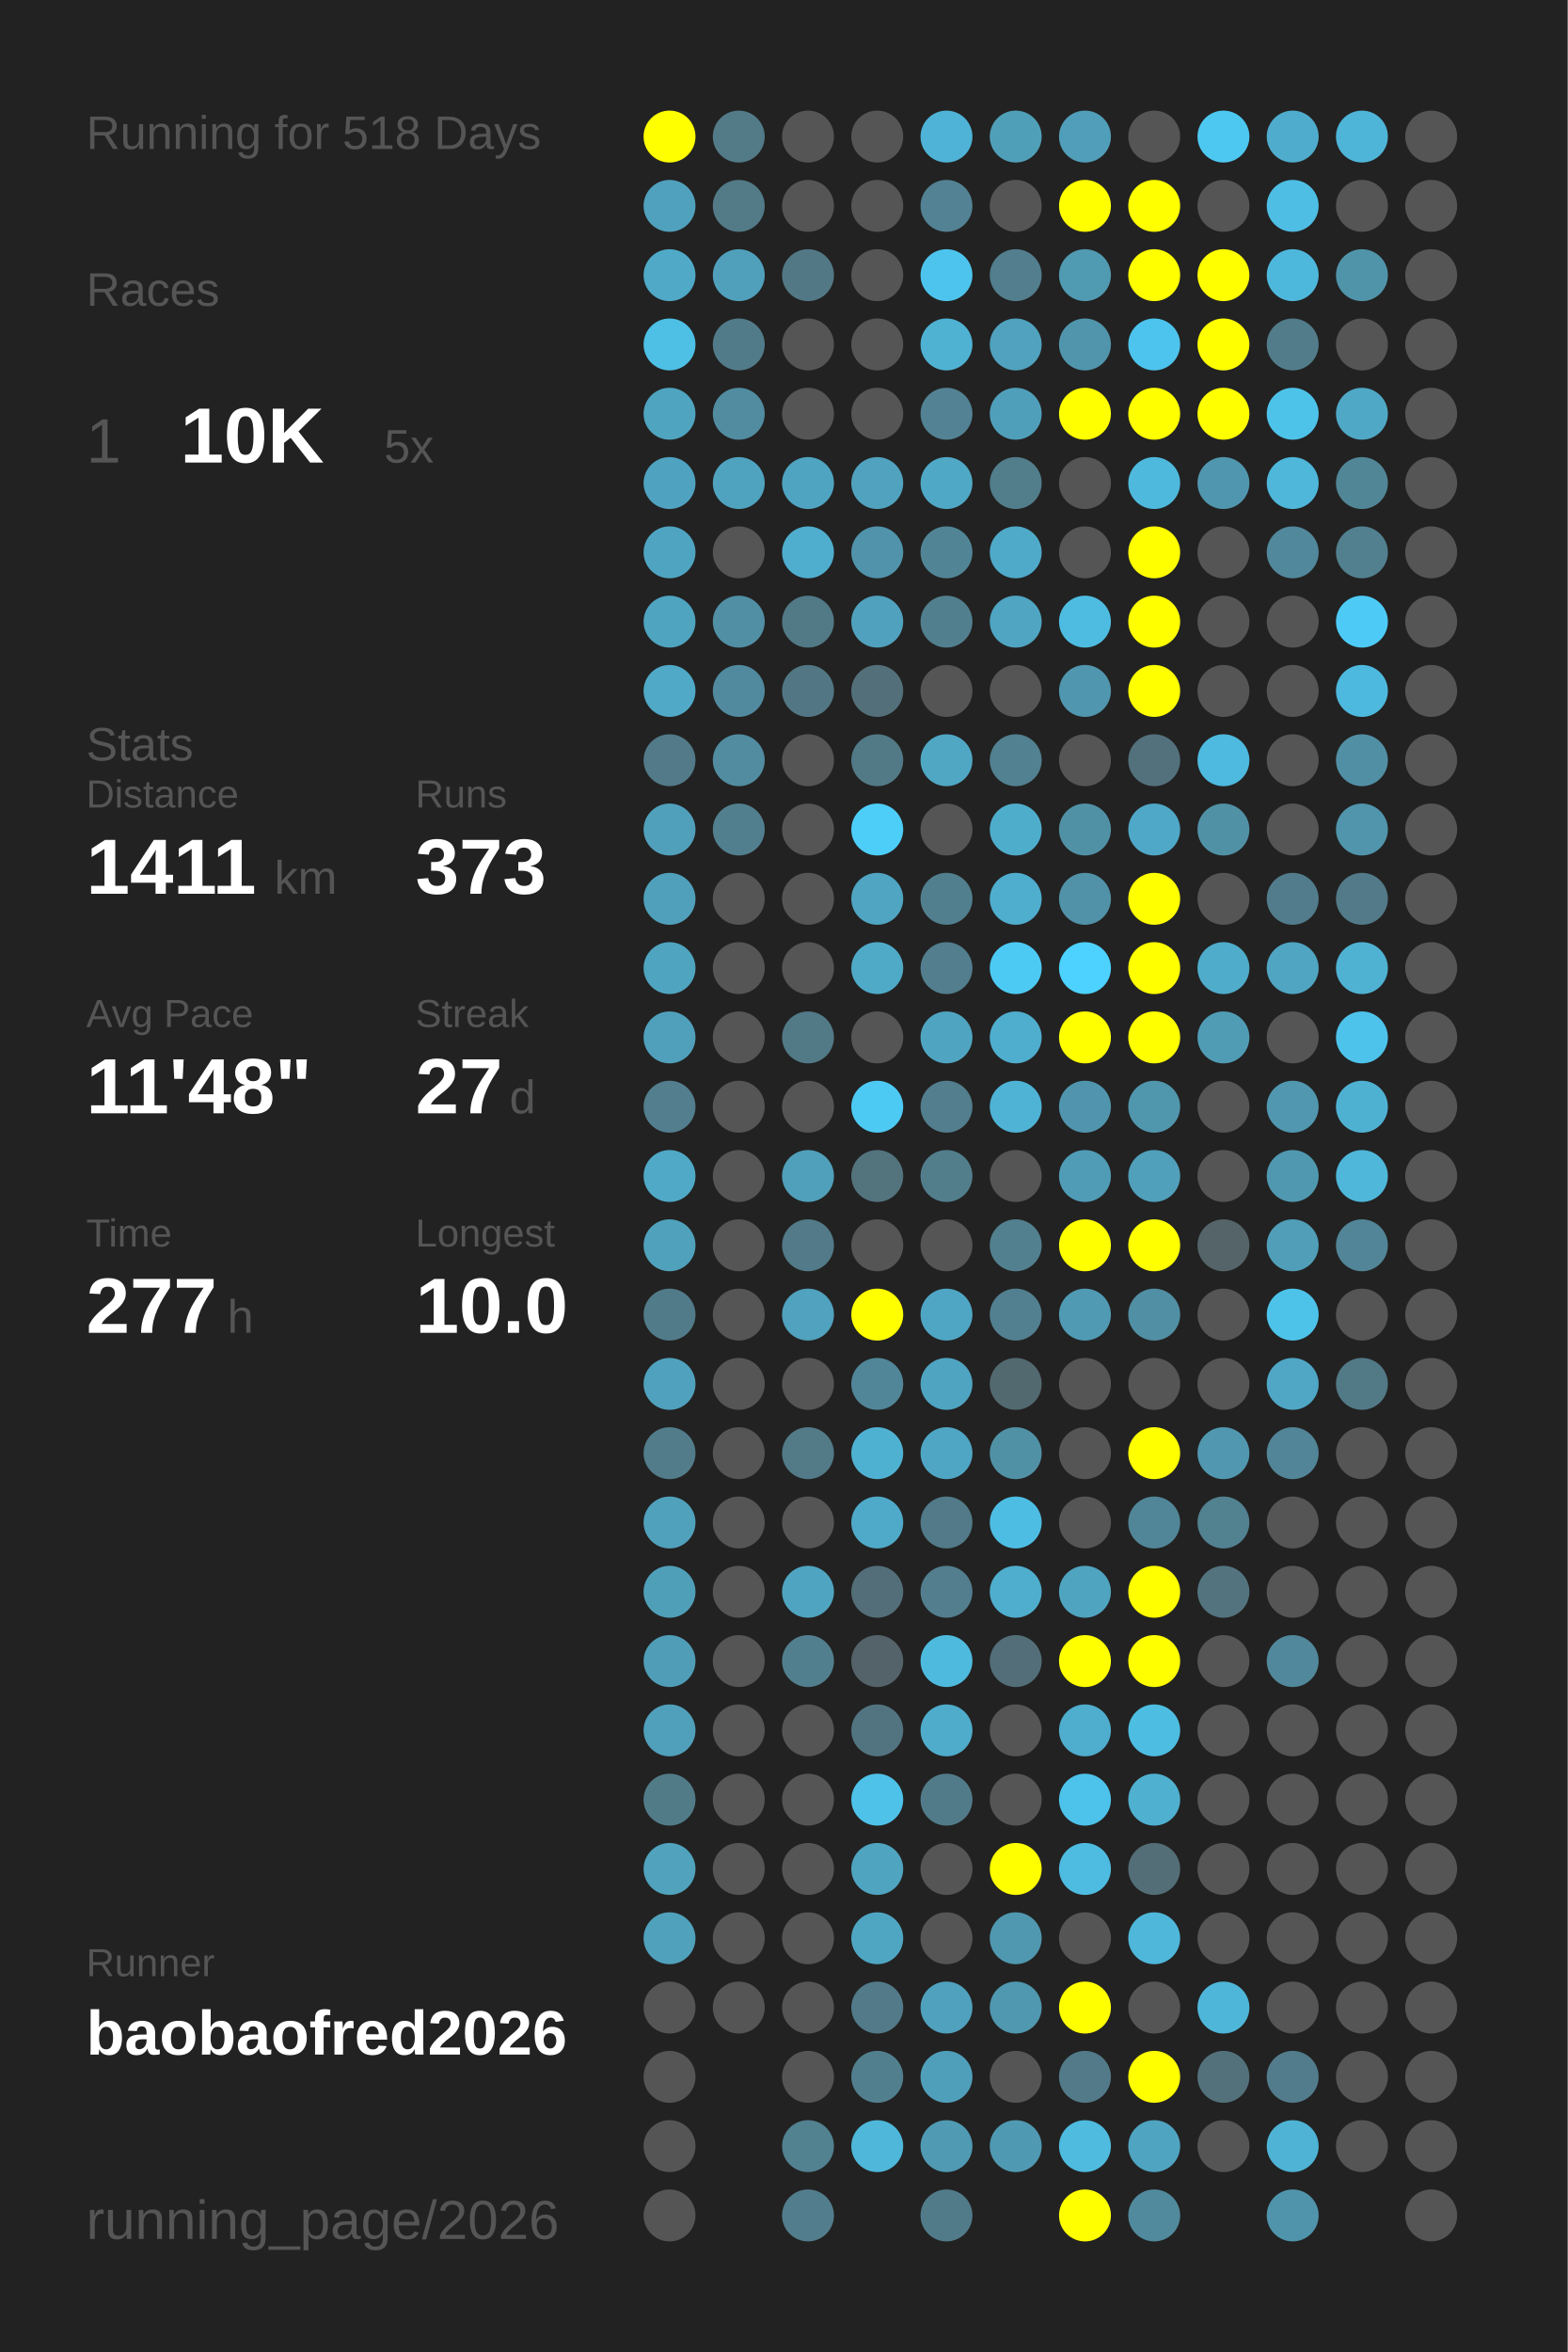
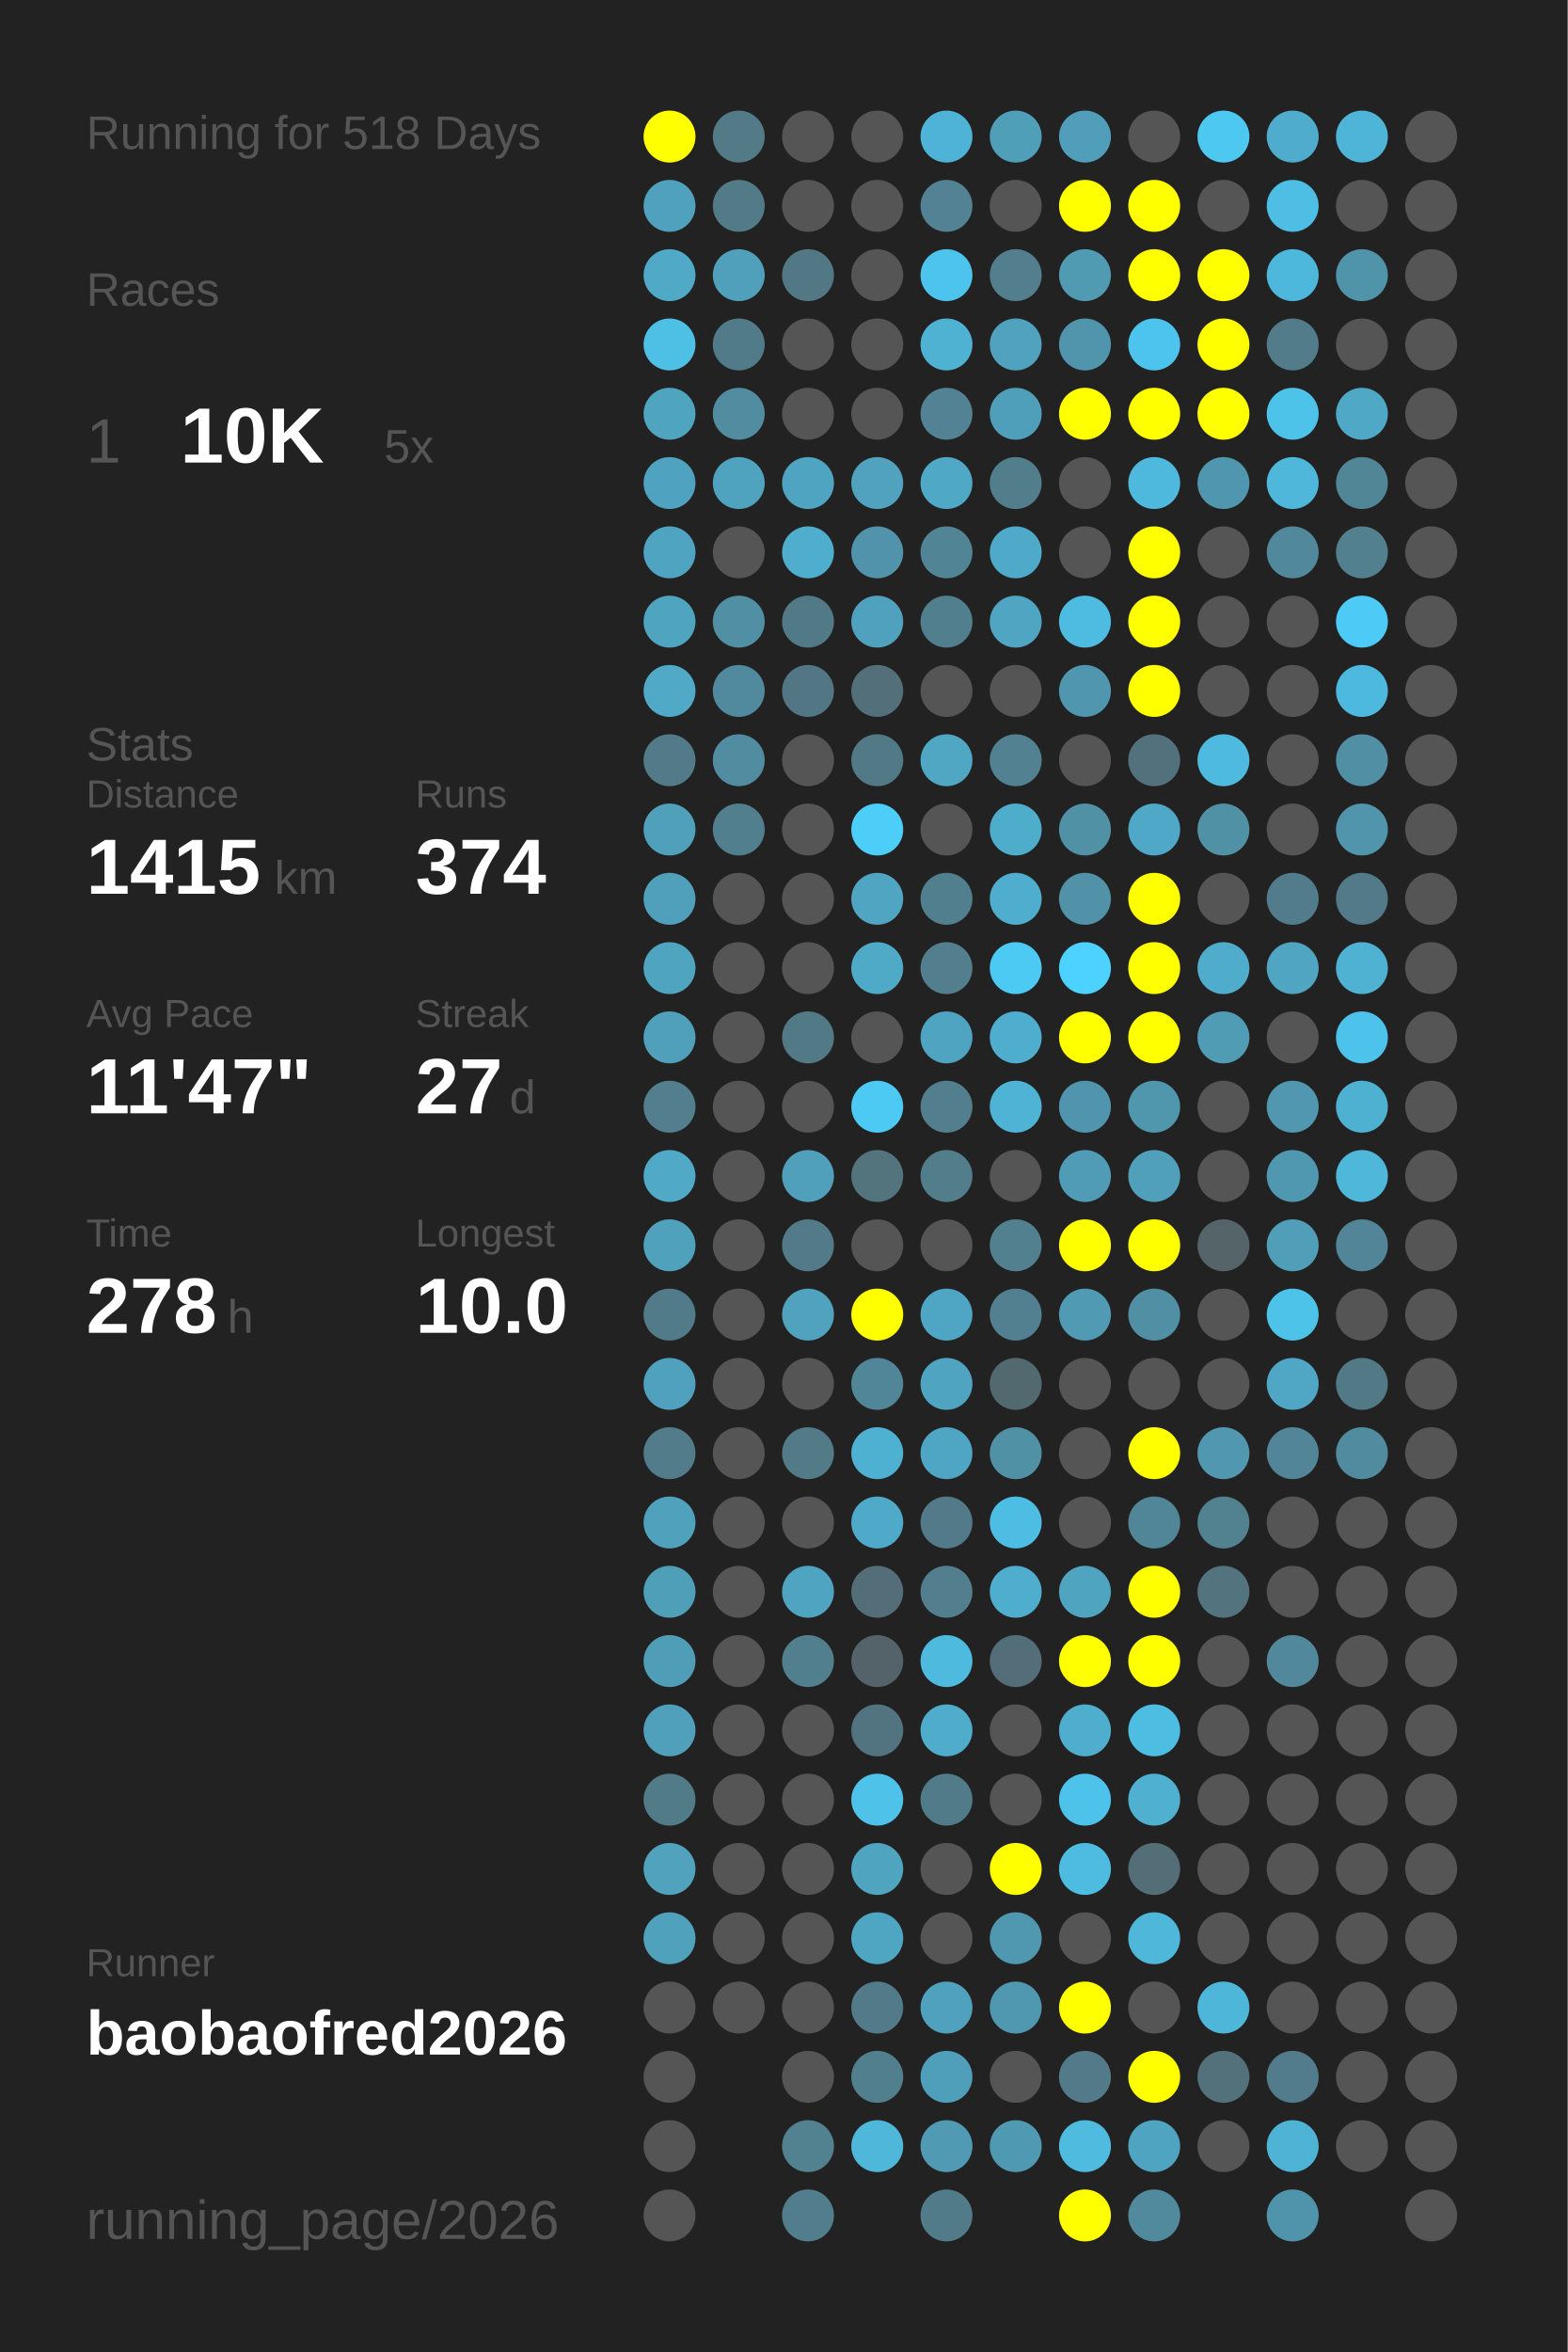
<svg xmlns="http://www.w3.org/2000/svg" baseProfile="full" height="300mm" version="1.1" viewBox="0,0,200,300" width="200mm">
  <defs />
  <rect fill="#222222" height="300" width="200" x="0" y="0" />
  <text fill="#555555" style="font-size:6px; font-family:Arial;" x="11" y="19">Running for 518 Days</text>
  <text fill="#555555" style="font-size:6px; font-family:Arial;" x="11" y="39">Races</text>
  <text fill="#555555" style="font-size:8px; font-family:Arial;" x="11" y="59">1</text>
  <text fill="#FFFFFF" style="font-size:10px; font-family:Arial; font-weight:bold;" x="23" y="59">10K</text>
  <text fill="#555555" style="font-size:6px; font-family:Arial;" x="49" y="59">5x</text>
  <text fill="#555555" style="font-size:6px; font-family:Arial;" x="11" y="97">Stats</text>
  <text fill="#555555" style="font-size:5px; font-family:Arial;" x="11" y="103">Distance</text>
-   <text fill="#FFFFFF" style="font-size:10px; font-family:Arial; font-weight:bold;" x="11" y="114">1411</text>
+   <text fill="#FFFFFF" style="font-size:10px; font-family:Arial; font-weight:bold;" x="11" y="114">1415</text>
  <text fill="#555555" style="font-size:6px; font-family:Arial;" x="35" y="114">km</text>
  <text fill="#555555" style="font-size:5px; font-family:Arial;" x="53" y="103">Runs</text>
-   <text fill="#FFFFFF" style="font-size:10px; font-family:Arial; font-weight:bold;" x="53" y="114">373</text>
+   <text fill="#FFFFFF" style="font-size:10px; font-family:Arial; font-weight:bold;" x="53" y="114">374</text>
  <text fill="#555555" style="font-size:5px; font-family:Arial;" x="11" y="131">Avg Pace</text>
-   <text fill="#FFFFFF" style="font-size:10px; font-family:Arial; font-weight:bold;" x="11" y="142">11'48"</text>
+   <text fill="#FFFFFF" style="font-size:10px; font-family:Arial; font-weight:bold;" x="11" y="142">11'47"</text>
  <text fill="#555555" style="font-size:5px; font-family:Arial;" x="53" y="131">Streak</text>
  <text fill="#FFFFFF" style="font-size:10px; font-family:Arial; font-weight:bold;" x="53" y="142">27</text>
  <text fill="#555555" style="font-size:6px; font-family:Arial;" x="65" y="142">d</text>
  <text fill="#555555" style="font-size:5px; font-family:Arial;" x="11" y="159">Time</text>
-   <text fill="#FFFFFF" style="font-size:10px; font-family:Arial; font-weight:bold;" x="11" y="170">277</text>
+   <text fill="#FFFFFF" style="font-size:10px; font-family:Arial; font-weight:bold;" x="11" y="170">278</text>
  <text fill="#555555" style="font-size:6px; font-family:Arial;" x="29" y="170">h</text>
  <text fill="#555555" style="font-size:5px; font-family:Arial;" x="53" y="159">Longest</text>
  <text fill="#FFFFFF" style="font-size:10px; font-family:Arial; font-weight:bold;" x="53" y="170">10.0</text>
  <text fill="#555555" style="font-size:5px; font-family:Arial;" x="11" y="252.065">Runner</text>
  <text fill="#FFFFFF" style="font-size:8px; font-family:Arial; font-weight:bold;" x="11" y="262.065">baobaofred2026</text>
  <text fill="#555555" style="font-size:7px; font-family:Arial;" x="11" y="285.581">running_page/2026</text>
  <circle cx="85.417" cy="17.419" fill="#FFFF00" r="3.312" />
  <circle cx="85.417" cy="26.258" fill="#50a1bd" r="3.312" />
  <circle cx="85.417" cy="35.097" fill="#4fa9c7" r="3.312" />
  <circle cx="85.417" cy="43.935" fill="#4ebfe5" r="3.312" />
  <circle cx="85.417" cy="52.774" fill="#4fa4c0" r="3.312" />
  <circle cx="85.417" cy="61.613" fill="#4fa3c0" r="3.312" />
  <circle cx="85.417" cy="70.452" fill="#4fa5c1" r="3.312" />
  <circle cx="85.417" cy="79.29" fill="#4fa4c0" r="3.312" />
  <circle cx="85.417" cy="88.129" fill="#4fa9c7" r="3.312" />
  <circle cx="85.417" cy="96.968" fill="#527a88" r="3.312" />
  <circle cx="85.417" cy="105.806" fill="#50a0bb" r="3.312" />
  <circle cx="85.417" cy="114.645" fill="#50a0bb" r="3.312" />
  <circle cx="85.417" cy="123.484" fill="#4fa4c0" r="3.312" />
  <circle cx="85.417" cy="132.323" fill="#50a0bc" r="3.312" />
  <circle cx="85.417" cy="141.161" fill="#527e8d" r="3.312" />
  <circle cx="85.417" cy="150" fill="#4fa9c7" r="3.312" />
  <circle cx="85.417" cy="158.839" fill="#50a1bc" r="3.312" />
  <circle cx="85.417" cy="167.677" fill="#527b89" r="3.312" />
  <circle cx="85.417" cy="176.516" fill="#50a1bd" r="3.312" />
  <circle cx="85.417" cy="185.355" fill="#527c8a" r="3.312" />
  <circle cx="85.417" cy="194.194" fill="#50a1bc" r="3.312" />
  <circle cx="85.417" cy="203.032" fill="#509fb9" r="3.312" />
  <circle cx="85.417" cy="211.871" fill="#509db7" r="3.312" />
  <circle cx="85.417" cy="220.71" fill="#50a0bb" r="3.312" />
  <circle cx="85.417" cy="229.548" fill="#527b88" r="3.312" />
  <circle cx="85.417" cy="238.387" fill="#50a2bd" r="3.312" />
  <circle cx="85.417" cy="247.226" fill="#50a1bc" r="3.312" />
  <circle cx="85.417" cy="256.065" fill="#555555" r="3.312" />
  <circle cx="85.417" cy="264.903" fill="#555555" r="3.312" />
  <circle cx="85.417" cy="273.742" fill="#555555" r="3.312" />
  <circle cx="85.417" cy="282.581" fill="#555555" r="3.312" />
  <circle cx="94.25" cy="17.419" fill="#527a87" r="3.312" />
  <circle cx="94.25" cy="26.258" fill="#527a87" r="3.312" />
  <circle cx="94.25" cy="35.097" fill="#50a0bc" r="3.312" />
  <circle cx="94.25" cy="43.935" fill="#527b89" r="3.312" />
  <circle cx="94.25" cy="52.774" fill="#518ca0" r="3.312" />
  <circle cx="94.25" cy="61.613" fill="#4fa3bf" r="3.312" />
  <circle cx="94.25" cy="70.452" fill="#555555" r="3.312" />
  <circle cx="94.25" cy="79.29" fill="#518fa4" r="3.312" />
  <circle cx="94.25" cy="88.129" fill="#518a9e" r="3.312" />
  <circle cx="94.25" cy="96.968" fill="#518ca0" r="3.312" />
  <circle cx="94.25" cy="105.806" fill="#527f8e" r="3.312" />
  <circle cx="94.25" cy="114.645" fill="#555555" r="3.312" />
  <circle cx="94.25" cy="123.484" fill="#555555" r="3.312" />
  <circle cx="94.25" cy="132.323" fill="#555555" r="3.312" />
  <circle cx="94.25" cy="141.161" fill="#555555" r="3.312" />
  <circle cx="94.25" cy="150" fill="#555555" r="3.312" />
  <circle cx="94.25" cy="158.839" fill="#555555" r="3.312" />
  <circle cx="94.25" cy="167.677" fill="#555555" r="3.312" />
  <circle cx="94.25" cy="176.516" fill="#555555" r="3.312" />
  <circle cx="94.25" cy="185.355" fill="#555555" r="3.312" />
  <circle cx="94.25" cy="194.194" fill="#555555" r="3.312" />
  <circle cx="94.25" cy="203.032" fill="#555555" r="3.312" />
  <circle cx="94.25" cy="211.871" fill="#555555" r="3.312" />
  <circle cx="94.25" cy="220.71" fill="#555555" r="3.312" />
  <circle cx="94.25" cy="229.548" fill="#555555" r="3.312" />
  <circle cx="94.25" cy="238.387" fill="#555555" r="3.312" />
  <circle cx="94.25" cy="247.226" fill="#555555" r="3.312" />
  <circle cx="94.25" cy="256.065" fill="#555555" r="3.312" />
  <circle cx="103.083" cy="17.419" fill="#555555" r="3.312" />
  <circle cx="103.083" cy="26.258" fill="#555555" r="3.312" />
  <circle cx="103.083" cy="35.097" fill="#527885" r="3.312" />
  <circle cx="103.083" cy="43.935" fill="#555555" r="3.312" />
  <circle cx="103.083" cy="52.774" fill="#555555" r="3.312" />
  <circle cx="103.083" cy="61.613" fill="#4fa4c1" r="3.312" />
  <circle cx="103.083" cy="70.452" fill="#4faece" r="3.312" />
  <circle cx="103.083" cy="79.29" fill="#527986" r="3.312" />
  <circle cx="103.083" cy="88.129" fill="#527683" r="3.312" />
  <circle cx="103.083" cy="96.968" fill="#555555" r="3.312" />
  <circle cx="103.083" cy="105.806" fill="#555555" r="3.312" />
  <circle cx="103.083" cy="114.645" fill="#555555" r="3.312" />
  <circle cx="103.083" cy="123.484" fill="#555555" r="3.312" />
  <circle cx="103.083" cy="132.323" fill="#527986" r="3.312" />
  <circle cx="103.083" cy="141.161" fill="#555555" r="3.312" />
  <circle cx="103.083" cy="150" fill="#50a0bb" r="3.312" />
  <circle cx="103.083" cy="158.839" fill="#527a88" r="3.312" />
  <circle cx="103.083" cy="167.677" fill="#50a2be" r="3.312" />
  <circle cx="103.083" cy="176.516" fill="#555555" r="3.312" />
  <circle cx="103.083" cy="185.355" fill="#527a87" r="3.312" />
  <circle cx="103.083" cy="194.194" fill="#555555" r="3.312" />
  <circle cx="103.083" cy="203.032" fill="#4fa5c1" r="3.312" />
  <circle cx="103.083" cy="211.871" fill="#527f8e" r="3.312" />
  <circle cx="103.083" cy="220.71" fill="#555555" r="3.312" />
  <circle cx="103.083" cy="229.548" fill="#555555" r="3.312" />
  <circle cx="103.083" cy="238.387" fill="#555555" r="3.312" />
  <circle cx="103.083" cy="247.226" fill="#555555" r="3.312" />
  <circle cx="103.083" cy="256.065" fill="#555555" r="3.312" />
  <circle cx="103.083" cy="264.903" fill="#555555" r="3.312" />
  <circle cx="103.083" cy="273.742" fill="#528190" r="3.312" />
  <circle cx="103.083" cy="282.581" fill="#527d8c" r="3.312" />
  <circle cx="111.917" cy="17.419" fill="#555555" r="3.312" />
  <circle cx="111.917" cy="26.258" fill="#555555" r="3.312" />
  <circle cx="111.917" cy="35.097" fill="#555555" r="3.312" />
  <circle cx="111.917" cy="43.935" fill="#555555" r="3.312" />
  <circle cx="111.917" cy="52.774" fill="#555555" r="3.312" />
  <circle cx="111.917" cy="61.613" fill="#50a2be" r="3.312" />
  <circle cx="111.917" cy="70.452" fill="#5093aa" r="3.312" />
  <circle cx="111.917" cy="79.29" fill="#50a1bd" r="3.312" />
  <circle cx="111.917" cy="88.129" fill="#53707a" r="3.312" />
  <circle cx="111.917" cy="96.968" fill="#527986" r="3.312" />
  <circle cx="111.917" cy="105.806" fill="#4dcef9" r="3.312" />
  <circle cx="111.917" cy="114.645" fill="#4fa5c2" r="3.312" />
  <circle cx="111.917" cy="123.484" fill="#4faac8" r="3.312" />
  <circle cx="111.917" cy="132.323" fill="#555555" r="3.312" />
  <circle cx="111.917" cy="141.161" fill="#4dcaf4" r="3.312" />
  <circle cx="111.917" cy="150" fill="#53737d" r="3.312" />
  <circle cx="111.917" cy="158.839" fill="#555555" r="3.312" />
  <circle cx="111.917" cy="167.677" fill="#FFFF00" r="3.312" />
  <circle cx="111.917" cy="176.516" fill="#518698" r="3.312" />
  <circle cx="111.917" cy="185.355" fill="#4fb1d2" r="3.312" />
  <circle cx="111.917" cy="194.194" fill="#4faac9" r="3.312" />
  <circle cx="111.917" cy="203.032" fill="#536e78" r="3.312" />
  <circle cx="111.917" cy="211.871" fill="#546369" r="3.312" />
  <circle cx="111.917" cy="220.71" fill="#527480" r="3.312" />
  <circle cx="111.917" cy="229.548" fill="#4ec2e9" r="3.312" />
  <circle cx="111.917" cy="238.387" fill="#4fa4c0" r="3.312" />
  <circle cx="111.917" cy="247.226" fill="#4fa6c3" r="3.312" />
  <circle cx="111.917" cy="256.065" fill="#527a88" r="3.312" />
  <circle cx="111.917" cy="264.903" fill="#527f8e" r="3.312" />
  <circle cx="111.917" cy="273.742" fill="#4eb7da" r="3.312" />
  <circle cx="120.75" cy="17.419" fill="#4eb3d6" r="3.312" />
  <circle cx="120.75" cy="26.258" fill="#528293" r="3.312" />
  <circle cx="120.75" cy="35.097" fill="#4dc4ed" r="3.312" />
  <circle cx="120.75" cy="43.935" fill="#4fb2d3" r="3.312" />
  <circle cx="120.75" cy="52.774" fill="#528293" r="3.312" />
  <circle cx="120.75" cy="61.613" fill="#4fa8c5" r="3.312" />
  <circle cx="120.75" cy="70.452" fill="#518596" r="3.312" />
  <circle cx="120.75" cy="79.29" fill="#527f8e" r="3.312" />
  <circle cx="120.75" cy="88.129" fill="#555555" r="3.312" />
  <circle cx="120.75" cy="96.968" fill="#4fa7c4" r="3.312" />
  <circle cx="120.75" cy="105.806" fill="#555555" r="3.312" />
  <circle cx="120.75" cy="114.645" fill="#527f8e" r="3.312" />
  <circle cx="120.75" cy="123.484" fill="#527e8d" r="3.312" />
  <circle cx="120.75" cy="132.323" fill="#4fa5c1" r="3.312" />
  <circle cx="120.75" cy="141.161" fill="#527e8d" r="3.312" />
  <circle cx="120.75" cy="150" fill="#527e8c" r="3.312" />
  <circle cx="120.75" cy="158.839" fill="#555555" r="3.312" />
  <circle cx="120.75" cy="167.677" fill="#4fa6c4" r="3.312" />
  <circle cx="120.75" cy="176.516" fill="#4fa4c1" r="3.312" />
  <circle cx="120.75" cy="185.355" fill="#4fa6c4" r="3.312" />
  <circle cx="120.75" cy="194.194" fill="#527a88" r="3.312" />
  <circle cx="120.75" cy="203.032" fill="#527e8d" r="3.312" />
  <circle cx="120.75" cy="211.871" fill="#4ebade" r="3.312" />
  <circle cx="120.75" cy="220.71" fill="#4faccb" r="3.312" />
  <circle cx="120.75" cy="229.548" fill="#527b89" r="3.312" />
  <circle cx="120.75" cy="238.387" fill="#555555" r="3.312" />
  <circle cx="120.75" cy="247.226" fill="#555555" r="3.312" />
  <circle cx="120.75" cy="256.065" fill="#50a1bd" r="3.312" />
  <circle cx="120.75" cy="264.903" fill="#509fba" r="3.312" />
  <circle cx="120.75" cy="273.742" fill="#509ab3" r="3.312" />
  <circle cx="120.75" cy="282.581" fill="#527b89" r="3.312" />
  <circle cx="129.583" cy="17.419" fill="#509fb9" r="3.312" />
  <circle cx="129.583" cy="26.258" fill="#555555" r="3.312" />
  <circle cx="129.583" cy="35.097" fill="#527e8d" r="3.312" />
  <circle cx="129.583" cy="43.935" fill="#50a2be" r="3.312" />
  <circle cx="129.583" cy="52.774" fill="#509fba" r="3.312" />
  <circle cx="129.583" cy="61.613" fill="#527d8b" r="3.312" />
  <circle cx="129.583" cy="70.452" fill="#4faac9" r="3.312" />
  <circle cx="129.583" cy="79.29" fill="#4fa5c2" r="3.312" />
  <circle cx="129.583" cy="88.129" fill="#555555" r="3.312" />
  <circle cx="129.583" cy="96.968" fill="#528191" r="3.312" />
  <circle cx="129.583" cy="105.806" fill="#4fadcc" r="3.312" />
  <circle cx="129.583" cy="114.645" fill="#4fadcd" r="3.312" />
  <circle cx="129.583" cy="123.484" fill="#4dcaf4" r="3.312" />
  <circle cx="129.583" cy="132.323" fill="#4fadcd" r="3.312" />
  <circle cx="129.583" cy="141.161" fill="#4eb3d5" r="3.312" />
  <circle cx="129.583" cy="150" fill="#555555" r="3.312" />
  <circle cx="129.583" cy="158.839" fill="#52808f" r="3.312" />
  <circle cx="129.583" cy="167.677" fill="#528090" r="3.312" />
  <circle cx="129.583" cy="176.516" fill="#536970" r="3.312" />
  <circle cx="129.583" cy="185.355" fill="#5191a6" r="3.312" />
  <circle cx="129.583" cy="194.194" fill="#4ebde3" r="3.312" />
  <circle cx="129.583" cy="203.032" fill="#4faece" r="3.312" />
  <circle cx="129.583" cy="211.871" fill="#536e78" r="3.312" />
  <circle cx="129.583" cy="220.71" fill="#555555" r="3.312" />
  <circle cx="129.583" cy="229.548" fill="#555555" r="3.312" />
  <circle cx="129.583" cy="238.387" fill="#FFFF00" r="3.312" />
  <circle cx="129.583" cy="247.226" fill="#5098b0" r="3.312" />
  <circle cx="129.583" cy="256.065" fill="#5098b0" r="3.312" />
  <circle cx="129.583" cy="264.903" fill="#555555" r="3.312" />
  <circle cx="129.583" cy="273.742" fill="#5099b2" r="3.312" />
  <circle cx="138.417" cy="17.419" fill="#509eb9" r="3.312" />
  <circle cx="138.417" cy="26.258" fill="#FFFF00" r="3.312" />
  <circle cx="138.417" cy="35.097" fill="#509ab2" r="3.312" />
  <circle cx="138.417" cy="43.935" fill="#5095ac" r="3.312" />
  <circle cx="138.417" cy="52.774" fill="#FFFF00" r="3.312" />
  <circle cx="138.417" cy="61.613" fill="#555555" r="3.312" />
  <circle cx="138.417" cy="70.452" fill="#555555" r="3.312" />
  <circle cx="138.417" cy="79.29" fill="#4ebce1" r="3.312" />
  <circle cx="138.417" cy="88.129" fill="#5096ae" r="3.312" />
  <circle cx="138.417" cy="96.968" fill="#555555" r="3.312" />
  <circle cx="138.417" cy="105.806" fill="#5191a6" r="3.312" />
  <circle cx="138.417" cy="114.645" fill="#5192a8" r="3.312" />
  <circle cx="138.417" cy="123.484" fill="#4dd1fe" r="3.312" />
  <circle cx="138.417" cy="132.323" fill="#FFFF00" r="3.312" />
  <circle cx="138.417" cy="141.161" fill="#5095ad" r="3.312" />
  <circle cx="138.417" cy="150" fill="#509cb6" r="3.312" />
  <circle cx="138.417" cy="158.839" fill="#FFFF00" r="3.312" />
  <circle cx="138.417" cy="167.677" fill="#509ab4" r="3.312" />
  <circle cx="138.417" cy="176.516" fill="#555555" r="3.312" />
  <circle cx="138.417" cy="185.355" fill="#555555" r="3.312" />
  <circle cx="138.417" cy="194.194" fill="#555555" r="3.312" />
  <circle cx="138.417" cy="203.032" fill="#4fa4c0" r="3.312" />
  <circle cx="138.417" cy="211.871" fill="#FFFF00" r="3.312" />
  <circle cx="138.417" cy="220.71" fill="#4fadcd" r="3.312" />
  <circle cx="138.417" cy="229.548" fill="#4dc3eb" r="3.312" />
  <circle cx="138.417" cy="238.387" fill="#4ebce1" r="3.312" />
  <circle cx="138.417" cy="247.226" fill="#555555" r="3.312" />
  <circle cx="138.417" cy="256.065" fill="#FFFF00" r="3.312" />
  <circle cx="138.417" cy="264.903" fill="#527a88" r="3.312" />
  <circle cx="138.417" cy="273.742" fill="#4ebbdf" r="3.312" />
  <circle cx="138.417" cy="282.581" fill="#FFFF00" r="3.312" />
  <circle cx="147.25" cy="17.419" fill="#555555" r="3.312" />
  <circle cx="147.25" cy="26.258" fill="#FFFF00" r="3.312" />
  <circle cx="147.25" cy="35.097" fill="#FFFF00" r="3.312" />
  <circle cx="147.25" cy="43.935" fill="#4dc4ed" r="3.312" />
  <circle cx="147.25" cy="52.774" fill="#FFFF00" r="3.312" />
  <circle cx="147.25" cy="61.613" fill="#4eb9dd" r="3.312" />
  <circle cx="147.25" cy="70.452" fill="#FFFF00" r="3.312" />
  <circle cx="147.25" cy="79.29" fill="#FFFF00" r="3.312" />
  <circle cx="147.25" cy="88.129" fill="#FFFF00" r="3.312" />
  <circle cx="147.25" cy="96.968" fill="#53717c" r="3.312" />
  <circle cx="147.25" cy="105.806" fill="#4fa8c7" r="3.312" />
  <circle cx="147.25" cy="114.645" fill="#FFFF00" r="3.312" />
  <circle cx="147.25" cy="123.484" fill="#FFFF00" r="3.312" />
  <circle cx="147.25" cy="132.323" fill="#FFFF00" r="3.312" />
  <circle cx="147.25" cy="141.161" fill="#5096ad" r="3.312" />
  <circle cx="147.25" cy="150" fill="#50a0bb" r="3.312" />
  <circle cx="147.25" cy="158.839" fill="#FFFF00" r="3.312" />
  <circle cx="147.25" cy="167.677" fill="#518fa4" r="3.312" />
  <circle cx="147.25" cy="176.516" fill="#555555" r="3.312" />
  <circle cx="147.25" cy="185.355" fill="#FFFF00" r="3.312" />
  <circle cx="147.25" cy="194.194" fill="#518698" r="3.312" />
  <circle cx="147.25" cy="203.032" fill="#FFFF00" r="3.312" />
  <circle cx="147.25" cy="211.871" fill="#FFFF00" r="3.312" />
  <circle cx="147.25" cy="220.71" fill="#4ebde2" r="3.312" />
  <circle cx="147.25" cy="229.548" fill="#4fb0d0" r="3.312" />
  <circle cx="147.25" cy="238.387" fill="#536e77" r="3.312" />
  <circle cx="147.25" cy="247.226" fill="#4eb7da" r="3.312" />
  <circle cx="147.25" cy="256.065" fill="#555555" r="3.312" />
  <circle cx="147.25" cy="264.903" fill="#FFFF00" r="3.312" />
  <circle cx="147.25" cy="273.742" fill="#4fa4c1" r="3.312" />
  <circle cx="147.25" cy="282.581" fill="#518a9d" r="3.312" />
  <circle cx="156.083" cy="17.419" fill="#4dc8f1" r="3.312" />
  <circle cx="156.083" cy="26.258" fill="#555555" r="3.312" />
  <circle cx="156.083" cy="35.097" fill="#FFFF00" r="3.312" />
  <circle cx="156.083" cy="43.935" fill="#FFFF00" r="3.312" />
  <circle cx="156.083" cy="52.774" fill="#FFFF00" r="3.312" />
  <circle cx="156.083" cy="61.613" fill="#5096ae" r="3.312" />
  <circle cx="156.083" cy="70.452" fill="#555555" r="3.312" />
  <circle cx="156.083" cy="79.29" fill="#555555" r="3.312" />
  <circle cx="156.083" cy="88.129" fill="#555555" r="3.312" />
  <circle cx="156.083" cy="96.968" fill="#4ebadf" r="3.312" />
  <circle cx="156.083" cy="105.806" fill="#5191a6" r="3.312" />
  <circle cx="156.083" cy="114.645" fill="#555555" r="3.312" />
  <circle cx="156.083" cy="123.484" fill="#4faccb" r="3.312" />
  <circle cx="156.083" cy="132.323" fill="#509cb5" r="3.312" />
  <circle cx="156.083" cy="141.161" fill="#555555" r="3.312" />
  <circle cx="156.083" cy="150" fill="#555555" r="3.312" />
  <circle cx="156.083" cy="158.839" fill="#546469" r="3.312" />
  <circle cx="156.083" cy="167.677" fill="#555555" r="3.312" />
  <circle cx="156.083" cy="176.516" fill="#555555" r="3.312" />
  <circle cx="156.083" cy="185.355" fill="#5097af" r="3.312" />
  <circle cx="156.083" cy="194.194" fill="#528190" r="3.312" />
  <circle cx="156.083" cy="203.032" fill="#53747f" r="3.312" />
  <circle cx="156.083" cy="211.871" fill="#555555" r="3.312" />
  <circle cx="156.083" cy="220.71" fill="#555555" r="3.312" />
  <circle cx="156.083" cy="229.548" fill="#555555" r="3.312" />
  <circle cx="156.083" cy="238.387" fill="#555555" r="3.312" />
  <circle cx="156.083" cy="247.226" fill="#555555" r="3.312" />
  <circle cx="156.083" cy="256.065" fill="#4eb6d9" r="3.312" />
  <circle cx="156.083" cy="264.903" fill="#53717b" r="3.312" />
  <circle cx="156.083" cy="273.742" fill="#555555" r="3.312" />
  <circle cx="164.917" cy="17.419" fill="#4faccc" r="3.312" />
  <circle cx="164.917" cy="26.258" fill="#4ebee4" r="3.312" />
  <circle cx="164.917" cy="35.097" fill="#4eb8dc" r="3.312" />
  <circle cx="164.917" cy="43.935" fill="#527c8a" r="3.312" />
  <circle cx="164.917" cy="52.774" fill="#4dc3ea" r="3.312" />
  <circle cx="164.917" cy="61.613" fill="#4eb7da" r="3.312" />
  <circle cx="164.917" cy="70.452" fill="#51889b" r="3.312" />
  <circle cx="164.917" cy="79.29" fill="#555555" r="3.312" />
  <circle cx="164.917" cy="88.129" fill="#555555" r="3.312" />
  <circle cx="164.917" cy="96.968" fill="#555555" r="3.312" />
  <circle cx="164.917" cy="105.806" fill="#555555" r="3.312" />
  <circle cx="164.917" cy="114.645" fill="#527c8b" r="3.312" />
  <circle cx="164.917" cy="123.484" fill="#4fa5c2" r="3.312" />
  <circle cx="164.917" cy="132.323" fill="#555555" r="3.312" />
  <circle cx="164.917" cy="141.161" fill="#5097af" r="3.312" />
  <circle cx="164.917" cy="150" fill="#5098b0" r="3.312" />
  <circle cx="164.917" cy="158.839" fill="#509eb8" r="3.312" />
  <circle cx="164.917" cy="167.677" fill="#4dc3ea" r="3.312" />
  <circle cx="164.917" cy="176.516" fill="#4fa7c5" r="3.312" />
  <circle cx="164.917" cy="185.355" fill="#518597" r="3.312" />
  <circle cx="164.917" cy="194.194" fill="#555555" r="3.312" />
  <circle cx="164.917" cy="203.032" fill="#555555" r="3.312" />
  <circle cx="164.917" cy="211.871" fill="#51889b" r="3.312" />
  <circle cx="164.917" cy="220.71" fill="#555555" r="3.312" />
  <circle cx="164.917" cy="229.548" fill="#555555" r="3.312" />
  <circle cx="164.917" cy="238.387" fill="#555555" r="3.312" />
  <circle cx="164.917" cy="247.226" fill="#555555" r="3.312" />
  <circle cx="164.917" cy="256.065" fill="#555555" r="3.312" />
  <circle cx="164.917" cy="264.903" fill="#527c8b" r="3.312" />
  <circle cx="164.917" cy="273.742" fill="#4eb3d5" r="3.312" />
  <circle cx="164.917" cy="282.581" fill="#5094ab" r="3.312" />
  <circle cx="173.75" cy="17.419" fill="#4eb5d8" r="3.312" />
  <circle cx="173.75" cy="26.258" fill="#555555" r="3.312" />
  <circle cx="173.75" cy="35.097" fill="#5094aa" r="3.312" />
  <circle cx="173.75" cy="43.935" fill="#555555" r="3.312" />
  <circle cx="173.75" cy="52.774" fill="#4fa8c6" r="3.312" />
  <circle cx="173.75" cy="61.613" fill="#518697" r="3.312" />
  <circle cx="173.75" cy="70.452" fill="#52808f" r="3.312" />
  <circle cx="173.75" cy="79.29" fill="#4dcbf6" r="3.312" />
  <circle cx="173.75" cy="88.129" fill="#4eb9de" r="3.312" />
  <circle cx="173.75" cy="96.968" fill="#518fa4" r="3.312" />
  <circle cx="173.75" cy="105.806" fill="#5095ac" r="3.312" />
  <circle cx="173.75" cy="114.645" fill="#527a88" r="3.312" />
  <circle cx="173.75" cy="123.484" fill="#4fb2d3" r="3.312" />
  <circle cx="173.75" cy="132.323" fill="#4dc3eb" r="3.312" />
  <circle cx="173.75" cy="141.161" fill="#4fb1d2" r="3.312" />
  <circle cx="173.75" cy="150" fill="#4eb7da" r="3.312" />
  <circle cx="173.75" cy="158.839" fill="#518597" r="3.312" />
  <circle cx="173.75" cy="167.677" fill="#555555" r="3.312" />
  <circle cx="173.75" cy="176.516" fill="#527986" r="3.312" />
-   <circle cx="173.75" cy="185.355" fill="#555555" r="3.312" />
+   <circle cx="173.75" cy="185.355" fill="#518b9f" r="3.312" />
  <circle cx="173.75" cy="194.194" fill="#555555" r="3.312" />
  <circle cx="173.75" cy="203.032" fill="#555555" r="3.312" />
  <circle cx="173.75" cy="211.871" fill="#555555" r="3.312" />
  <circle cx="173.75" cy="220.71" fill="#555555" r="3.312" />
  <circle cx="173.75" cy="229.548" fill="#555555" r="3.312" />
  <circle cx="173.75" cy="238.387" fill="#555555" r="3.312" />
  <circle cx="173.75" cy="247.226" fill="#555555" r="3.312" />
  <circle cx="173.75" cy="256.065" fill="#555555" r="3.312" />
  <circle cx="173.75" cy="264.903" fill="#555555" r="3.312" />
  <circle cx="173.75" cy="273.742" fill="#555555" r="3.312" />
  <circle cx="182.583" cy="17.419" fill="#555555" r="3.312" />
  <circle cx="182.583" cy="26.258" fill="#555555" r="3.312" />
  <circle cx="182.583" cy="35.097" fill="#555555" r="3.312" />
  <circle cx="182.583" cy="43.935" fill="#555555" r="3.312" />
  <circle cx="182.583" cy="52.774" fill="#555555" r="3.312" />
  <circle cx="182.583" cy="61.613" fill="#555555" r="3.312" />
  <circle cx="182.583" cy="70.452" fill="#555555" r="3.312" />
  <circle cx="182.583" cy="79.29" fill="#555555" r="3.312" />
  <circle cx="182.583" cy="88.129" fill="#555555" r="3.312" />
  <circle cx="182.583" cy="96.968" fill="#555555" r="3.312" />
  <circle cx="182.583" cy="105.806" fill="#555555" r="3.312" />
  <circle cx="182.583" cy="114.645" fill="#555555" r="3.312" />
  <circle cx="182.583" cy="123.484" fill="#555555" r="3.312" />
  <circle cx="182.583" cy="132.323" fill="#555555" r="3.312" />
  <circle cx="182.583" cy="141.161" fill="#555555" r="3.312" />
  <circle cx="182.583" cy="150" fill="#555555" r="3.312" />
  <circle cx="182.583" cy="158.839" fill="#555555" r="3.312" />
  <circle cx="182.583" cy="167.677" fill="#555555" r="3.312" />
  <circle cx="182.583" cy="176.516" fill="#555555" r="3.312" />
  <circle cx="182.583" cy="185.355" fill="#555555" r="3.312" />
  <circle cx="182.583" cy="194.194" fill="#555555" r="3.312" />
  <circle cx="182.583" cy="203.032" fill="#555555" r="3.312" />
  <circle cx="182.583" cy="211.871" fill="#555555" r="3.312" />
  <circle cx="182.583" cy="220.71" fill="#555555" r="3.312" />
  <circle cx="182.583" cy="229.548" fill="#555555" r="3.312" />
  <circle cx="182.583" cy="238.387" fill="#555555" r="3.312" />
  <circle cx="182.583" cy="247.226" fill="#555555" r="3.312" />
  <circle cx="182.583" cy="256.065" fill="#555555" r="3.312" />
  <circle cx="182.583" cy="264.903" fill="#555555" r="3.312" />
  <circle cx="182.583" cy="273.742" fill="#555555" r="3.312" />
  <circle cx="182.583" cy="282.581" fill="#555555" r="3.312" />
</svg>
